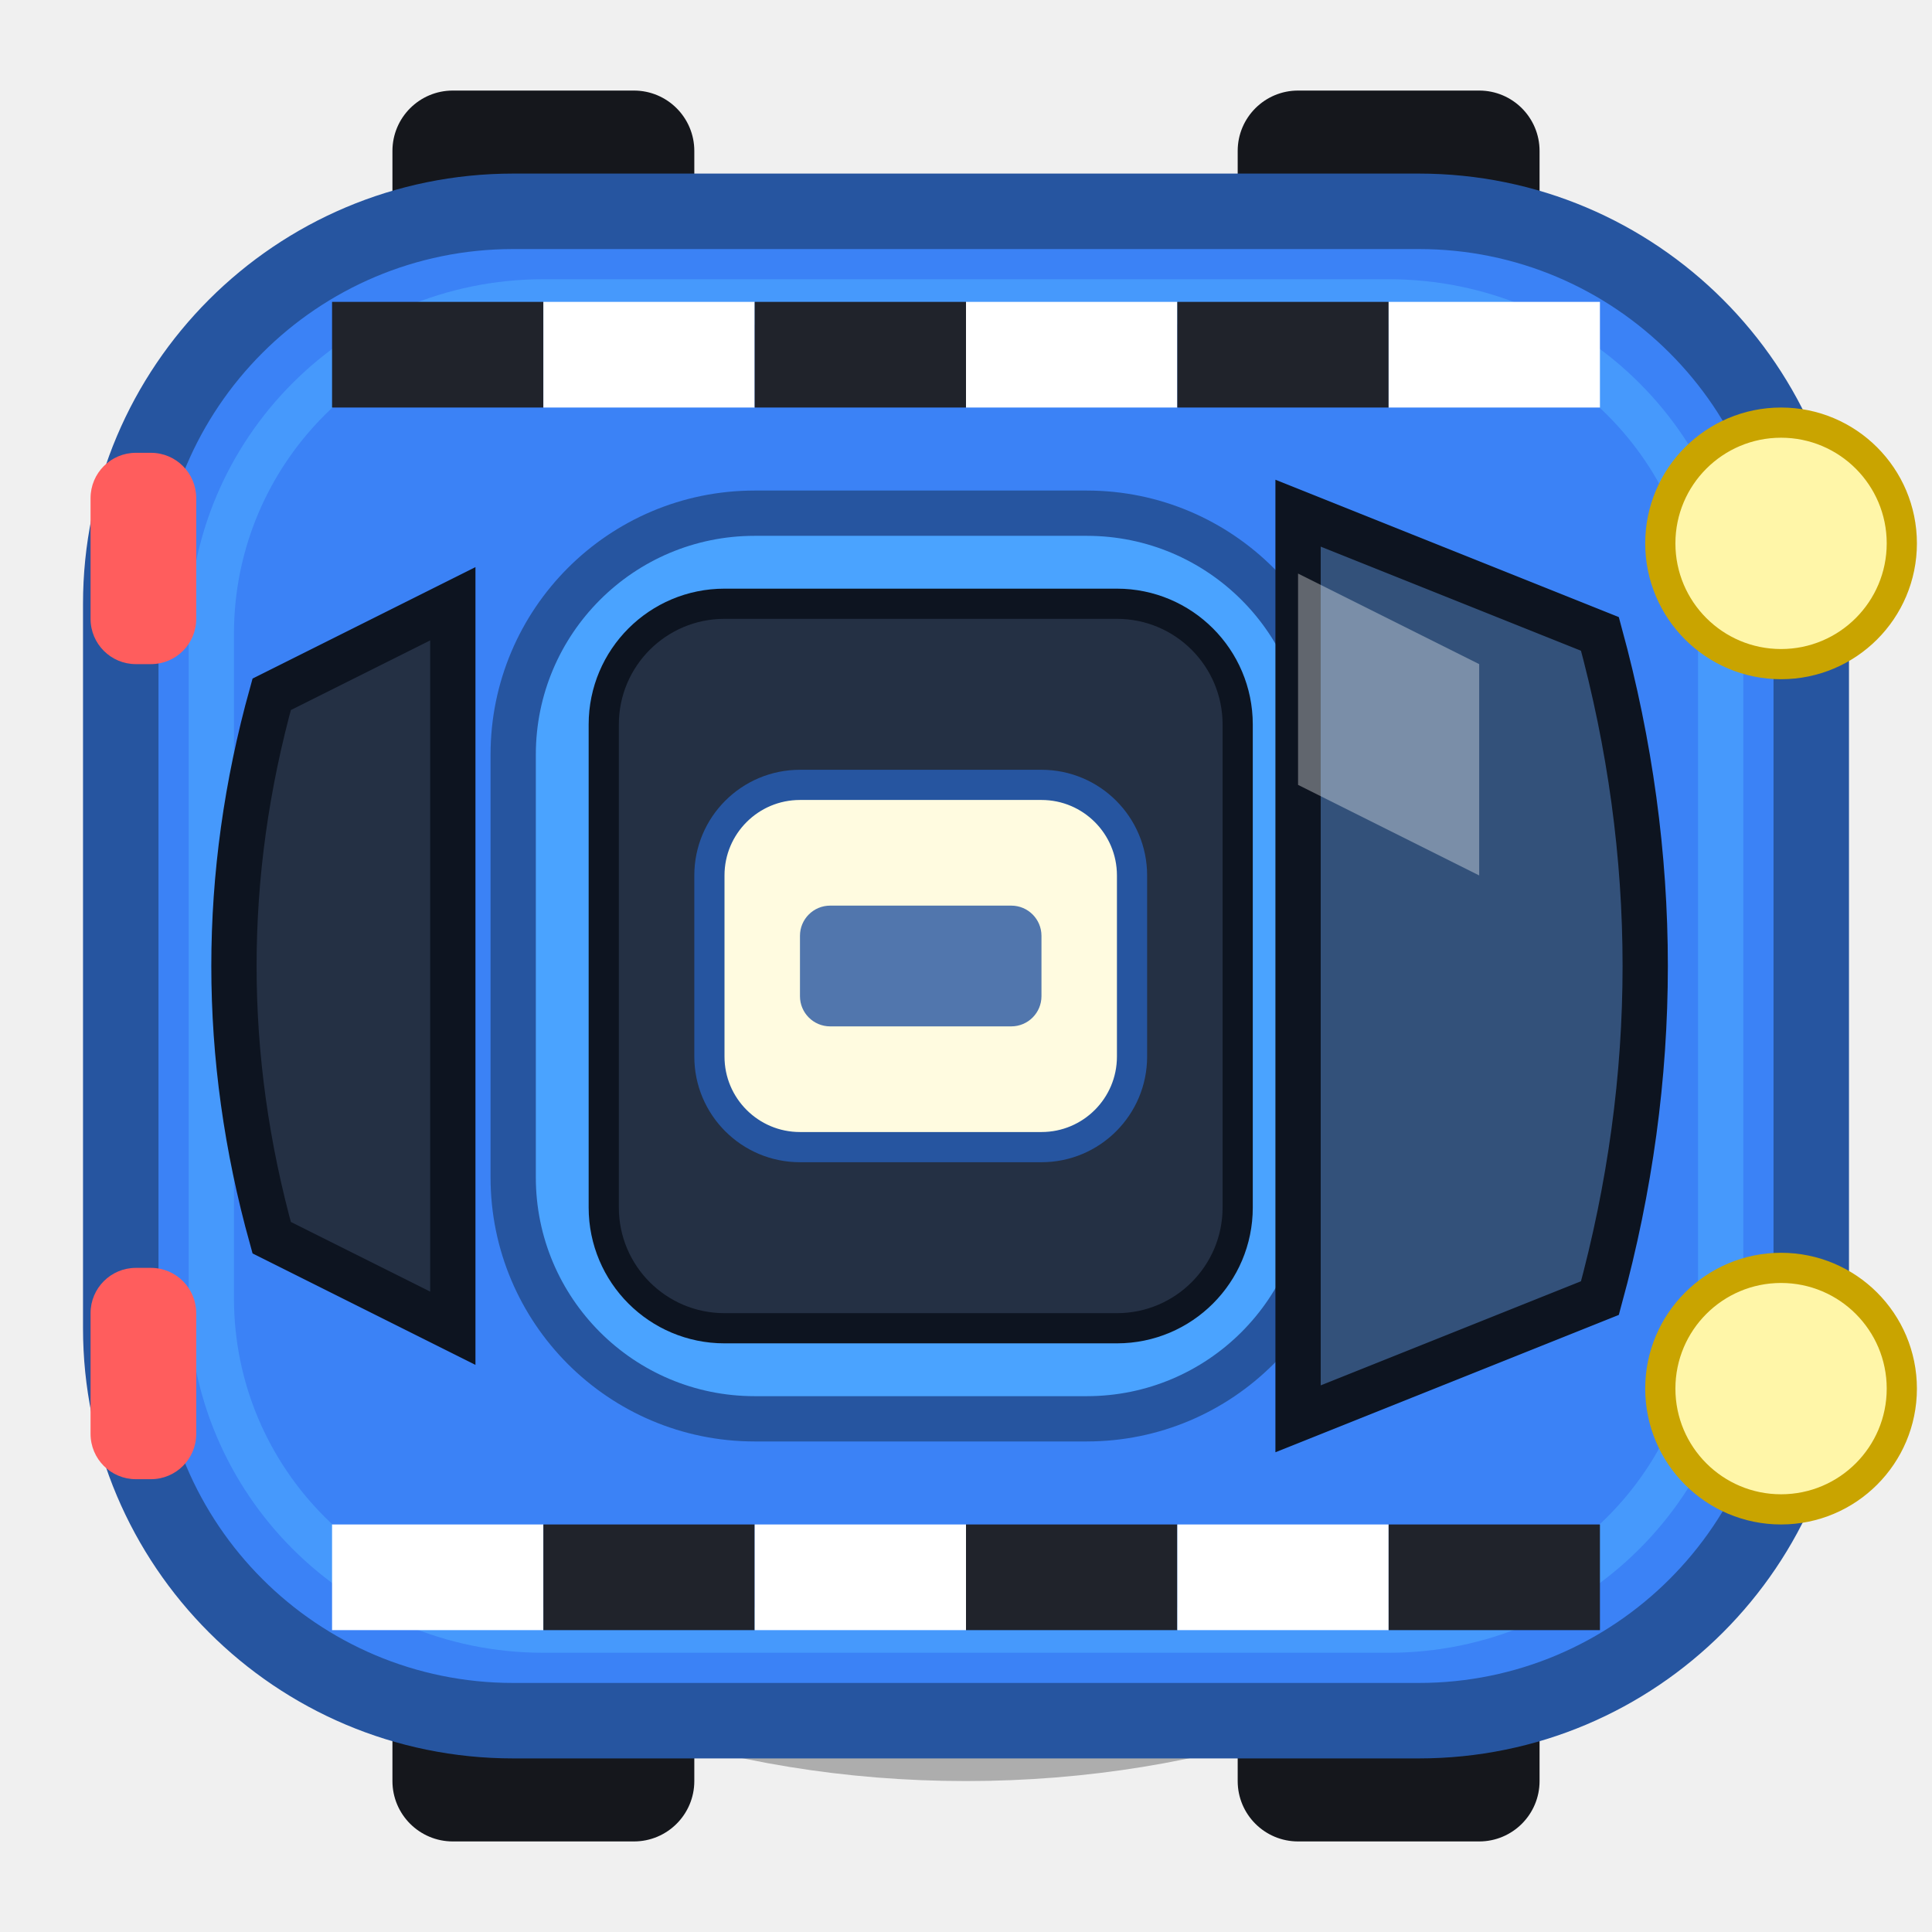
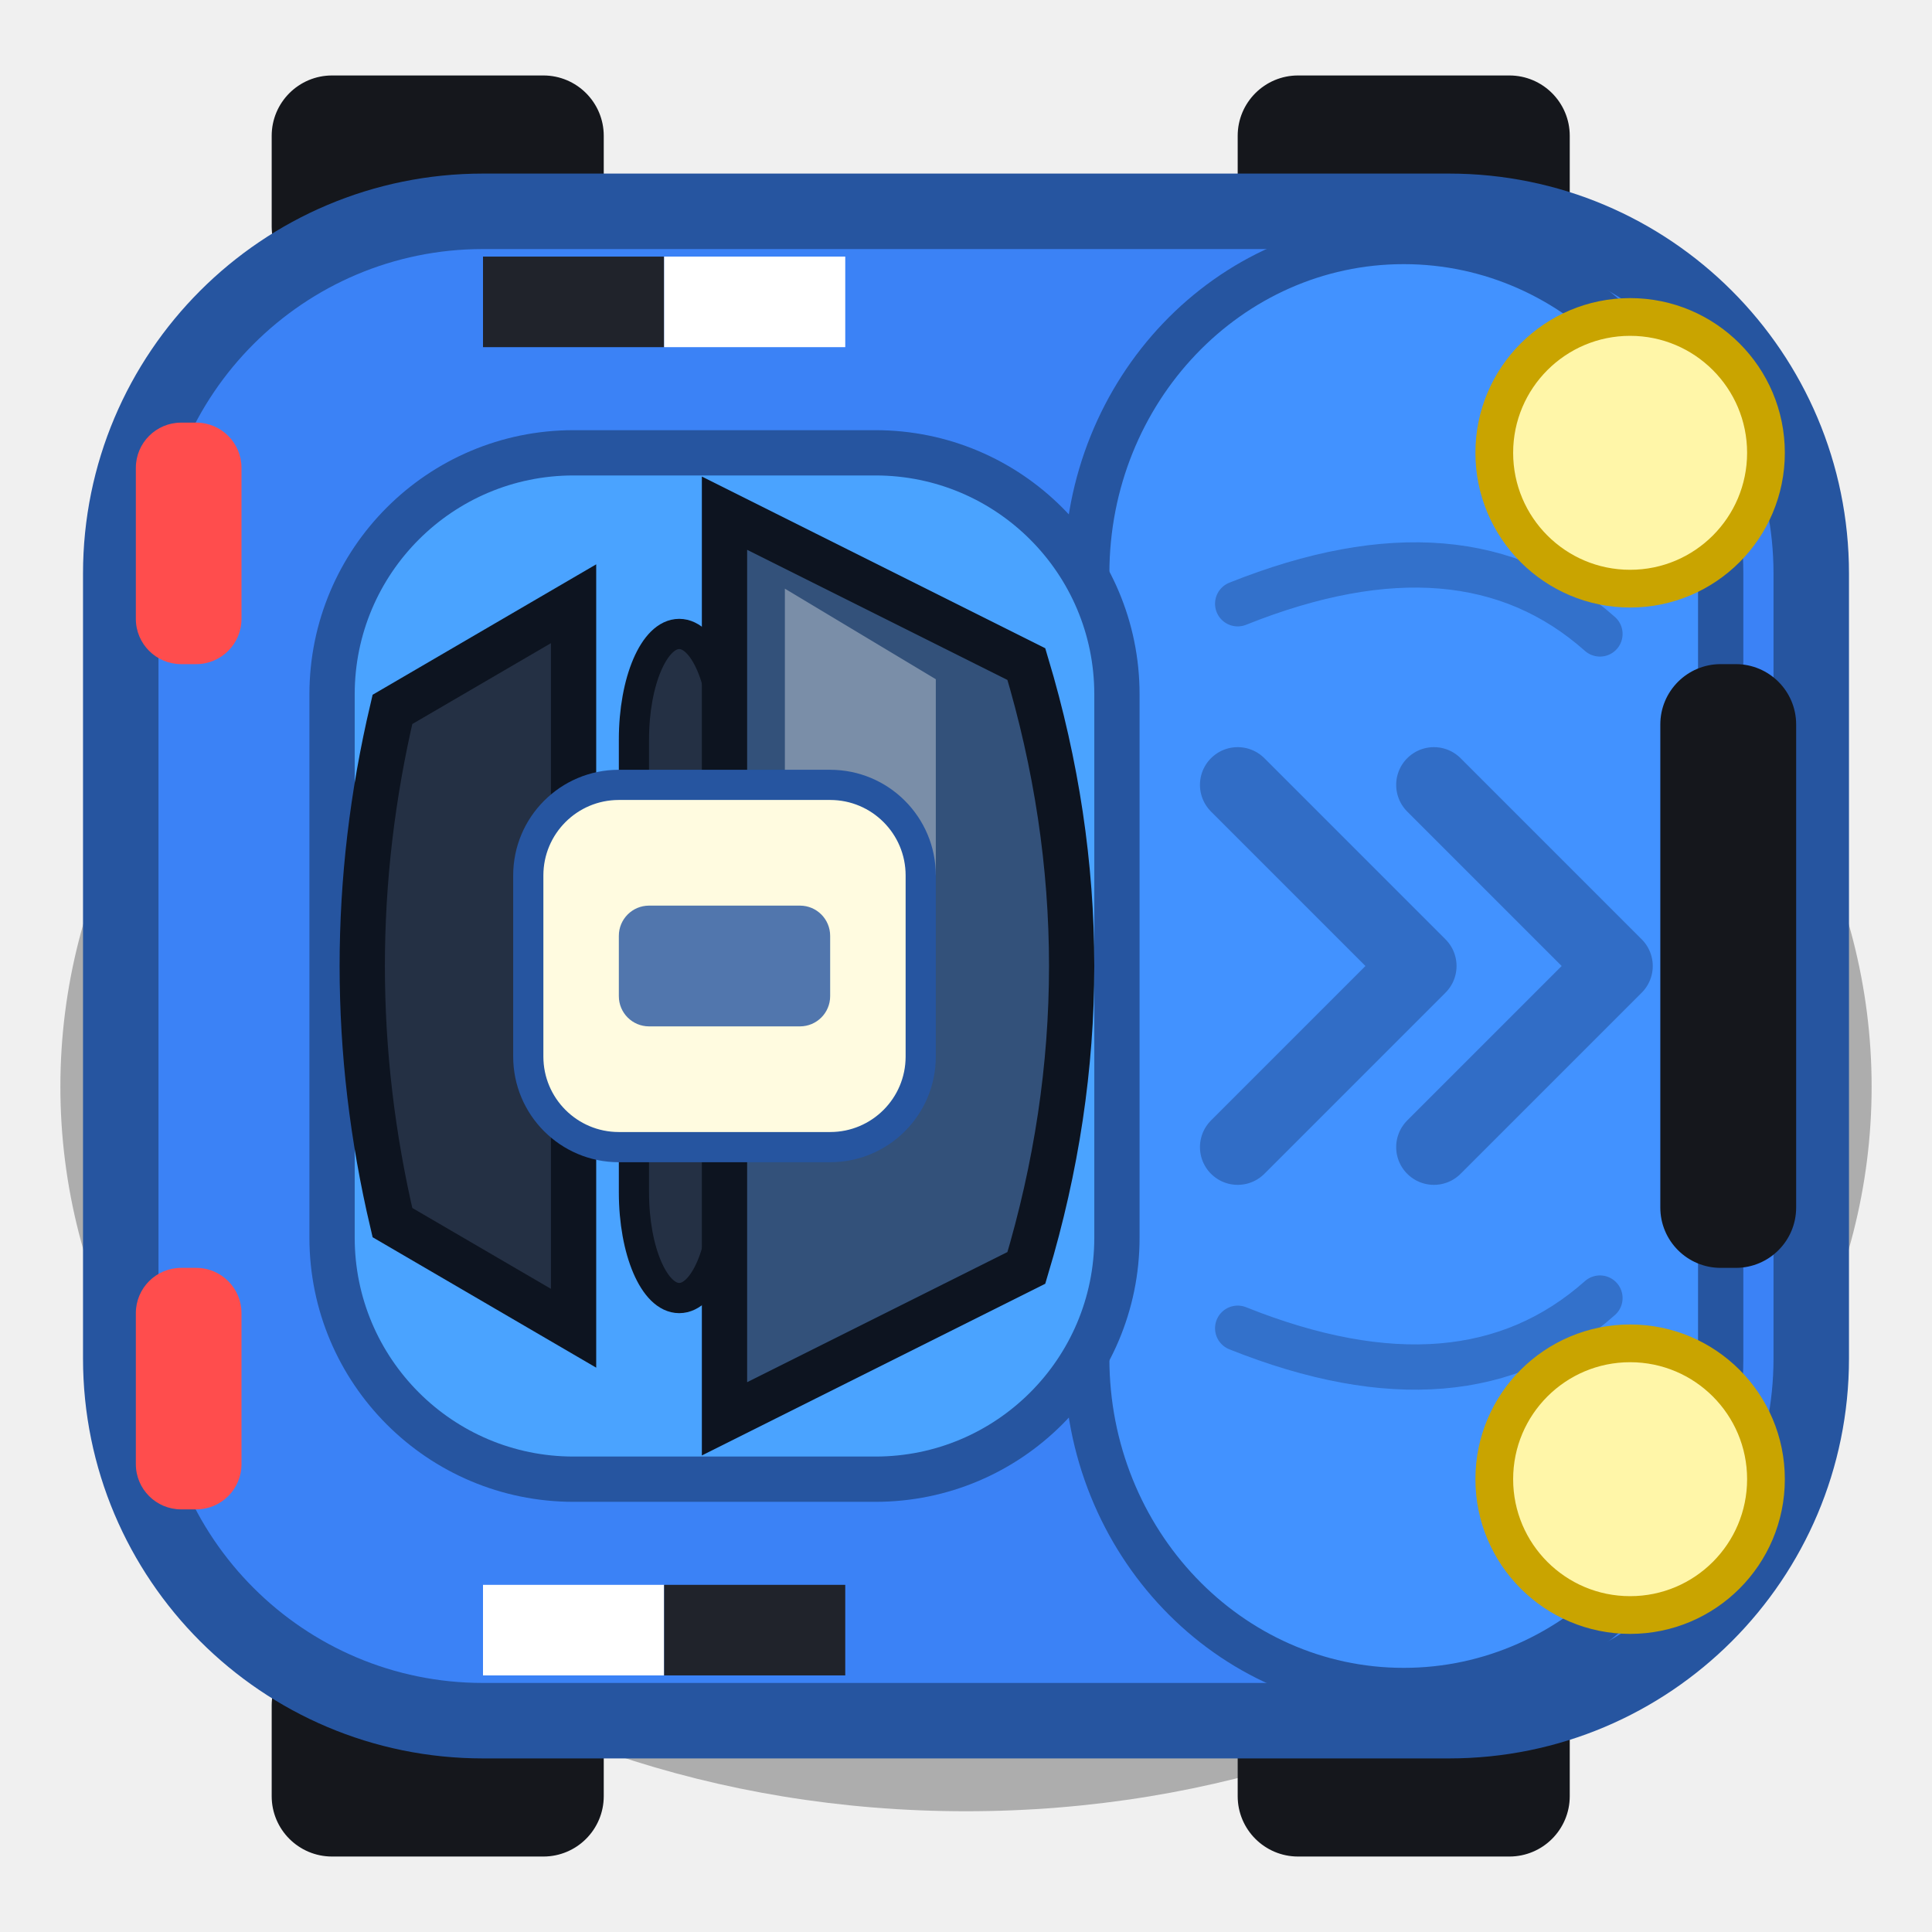
<svg xmlns="http://www.w3.org/2000/svg" width="128" height="128" viewBox="0 0 128 128">
-   <ellipse cx="64" cy="72" rx="58" ry="46" fill="#000" opacity="0.28" />
-   <rect x="82" y="6" width="20" height="14" rx="4" fill="#15171c" />
-   <rect x="82" y="108" width="20" height="14" rx="4" fill="#15171c" />
-   <rect x="26" y="6" width="20" height="14" rx="4" fill="#15171c" />
-   <rect x="26" y="108" width="20" height="14" rx="4" fill="#15171c" />
-   <rect x="8" y="14" width="112" height="100" rx="26" fill="#3b82f6" stroke="#2655a0" stroke-width="5" />
-   <rect x="14" y="20" width="100" height="88" rx="22" fill="none" stroke="#4aa3ff" stroke-width="3" opacity="0.7" />
-   <rect x="22" y="20" width="14" height="7" fill="#20232b" />
-   <rect x="22" y="101" width="14" height="7" fill="#ffffff" />
-   <rect x="36" y="20" width="14" height="7" fill="#ffffff" />
-   <rect x="36" y="101" width="14" height="7" fill="#20232b" />
-   <rect x="50" y="20" width="14" height="7" fill="#20232b" />
-   <rect x="50" y="101" width="14" height="7" fill="#ffffff" />
-   <rect x="64" y="20" width="14" height="7" fill="#ffffff" />
-   <rect x="64" y="101" width="14" height="7" fill="#20232b" />
-   <rect x="78" y="20" width="14" height="7" fill="#20232b" />
-   <rect x="78" y="101" width="14" height="7" fill="#ffffff" />
-   <rect x="92" y="20" width="14" height="7" fill="#ffffff" />
-   <rect x="92" y="101" width="14" height="7" fill="#20232b" />
-   <rect x="34" y="34" width="54" height="60" rx="16" fill="#4aa3ff" stroke="#2655a0" stroke-width="3" />
-   <rect x="40" y="40" width="42" height="48" rx="8" fill="#243044" stroke="#0d1420" stroke-width="2" />
-   <path d="M86 34 L106 42 Q112 64 106 86 L86 94 Z" fill="#33517a" stroke="#0d1420" stroke-width="3" />
-   <path d="M86 38 L98 44 L98 58 L86 52 Z" fill="#ffffff" opacity="0.35" />
-   <path d="M30 40 L18 46 Q13 64 18 82 L30 88 Z" fill="#243044" stroke="#0d1420" stroke-width="3" />
-   <rect x="47" y="52" width="28" height="24" rx="6" fill="#fffbe0" stroke="#2655a0" stroke-width="2" />
-   <rect x="53" y="60" width="16" height="8" rx="2" fill="#2655a0" opacity="0.8" />
-   <circle cx="118" cy="36" r="8" fill="#fff6a8" stroke="#c9a400" stroke-width="2" />
-   <circle cx="118" cy="92" r="8" fill="#fff6a8" stroke="#c9a400" stroke-width="2" />
-   <rect x="6" y="30" width="7" height="14" rx="3" fill="#ff5d5d" />
-   <rect x="6" y="84" width="7" height="14" rx="3" fill="#ff5d5d" />
+   <ellipse cx="64" cy="72" rx="60" ry="48" fill="#000" opacity="0.28" />
+   <rect x="18" y="5" width="22" height="14" rx="4" fill="#15171c" />
+   <rect x="18" y="109" width="22" height="14" rx="4" fill="#15171c" />
+   <rect x="82" y="5" width="22" height="14" rx="4" fill="#15171c" />
+   <rect x="82" y="109" width="22" height="14" rx="4" fill="#15171c" />
+   <rect x="8" y="14" width="112" height="100" rx="24" fill="#3b82f6" stroke="#2655a0" stroke-width="5" />
+   <rect x="72" y="16" width="42" height="96" rx="22" fill="#4292ff" stroke="#2655a0" stroke-width="3" />
+   <path d="M82 40 Q97 34 106 42 M82 88 Q97 94 106 86" fill="none" stroke="#2655a0" stroke-width="3" opacity="0.55" stroke-linecap="round" />
+   <path d="M82 52 L94 64 L82 76 M95 52 L107 64 L95 76" fill="none" stroke="#2655a0" stroke-width="5" opacity="0.6" stroke-linecap="round" stroke-linejoin="round" />
+   <rect x="110" y="44" width="9" height="40" rx="4" fill="#15171c" />
+   <circle cx="108" cy="30" r="9" fill="#fff6a8" stroke="#c9a400" stroke-width="2.5" />
+   <circle cx="108" cy="98" r="9" fill="#fff6a8" stroke="#c9a400" stroke-width="2.5" />
+   <rect x="32" y="17" width="12" height="6" fill="#20232b" />
+   <rect x="32" y="105" width="12" height="6" fill="#ffffff" />
+   <rect x="44" y="17" width="12" height="6" fill="#ffffff" />
+   <rect x="44" y="105" width="12" height="6" fill="#20232b" />
+   <rect x="22" y="30" width="52" height="68" rx="16" fill="#4aa3ff" stroke="#2655a0" stroke-width="3" />
+   <rect x="42" y="42" width="6" height="44" rx="7" fill="#243044" stroke="#0d1420" stroke-width="2" />
+   <path d="M48 34 L68 44 Q74 64 68 84 L48 94 Z" fill="#33517a" stroke="#0d1420" stroke-width="3" />
+   <path d="M52 39 L62 45 L62 58 L52 52 Z" fill="#ffffff" opacity="0.35" />
+   <path d="M38 40 L26 47 Q22 64 26 81 L38 88 Z" fill="#243044" stroke="#0d1420" stroke-width="3" />
+   <rect x="35" y="52" width="26" height="24" rx="6" fill="#fffbe0" stroke="#2655a0" stroke-width="2" />
+   <rect x="41" y="60" width="14" height="8" rx="2" fill="#2655a0" opacity="0.8" />
+   <rect x="9" y="28" width="7" height="16" rx="3" fill="#ff4d4d" />
+   <rect x="9" y="84" width="7" height="16" rx="3" fill="#ff4d4d" />
</svg>
